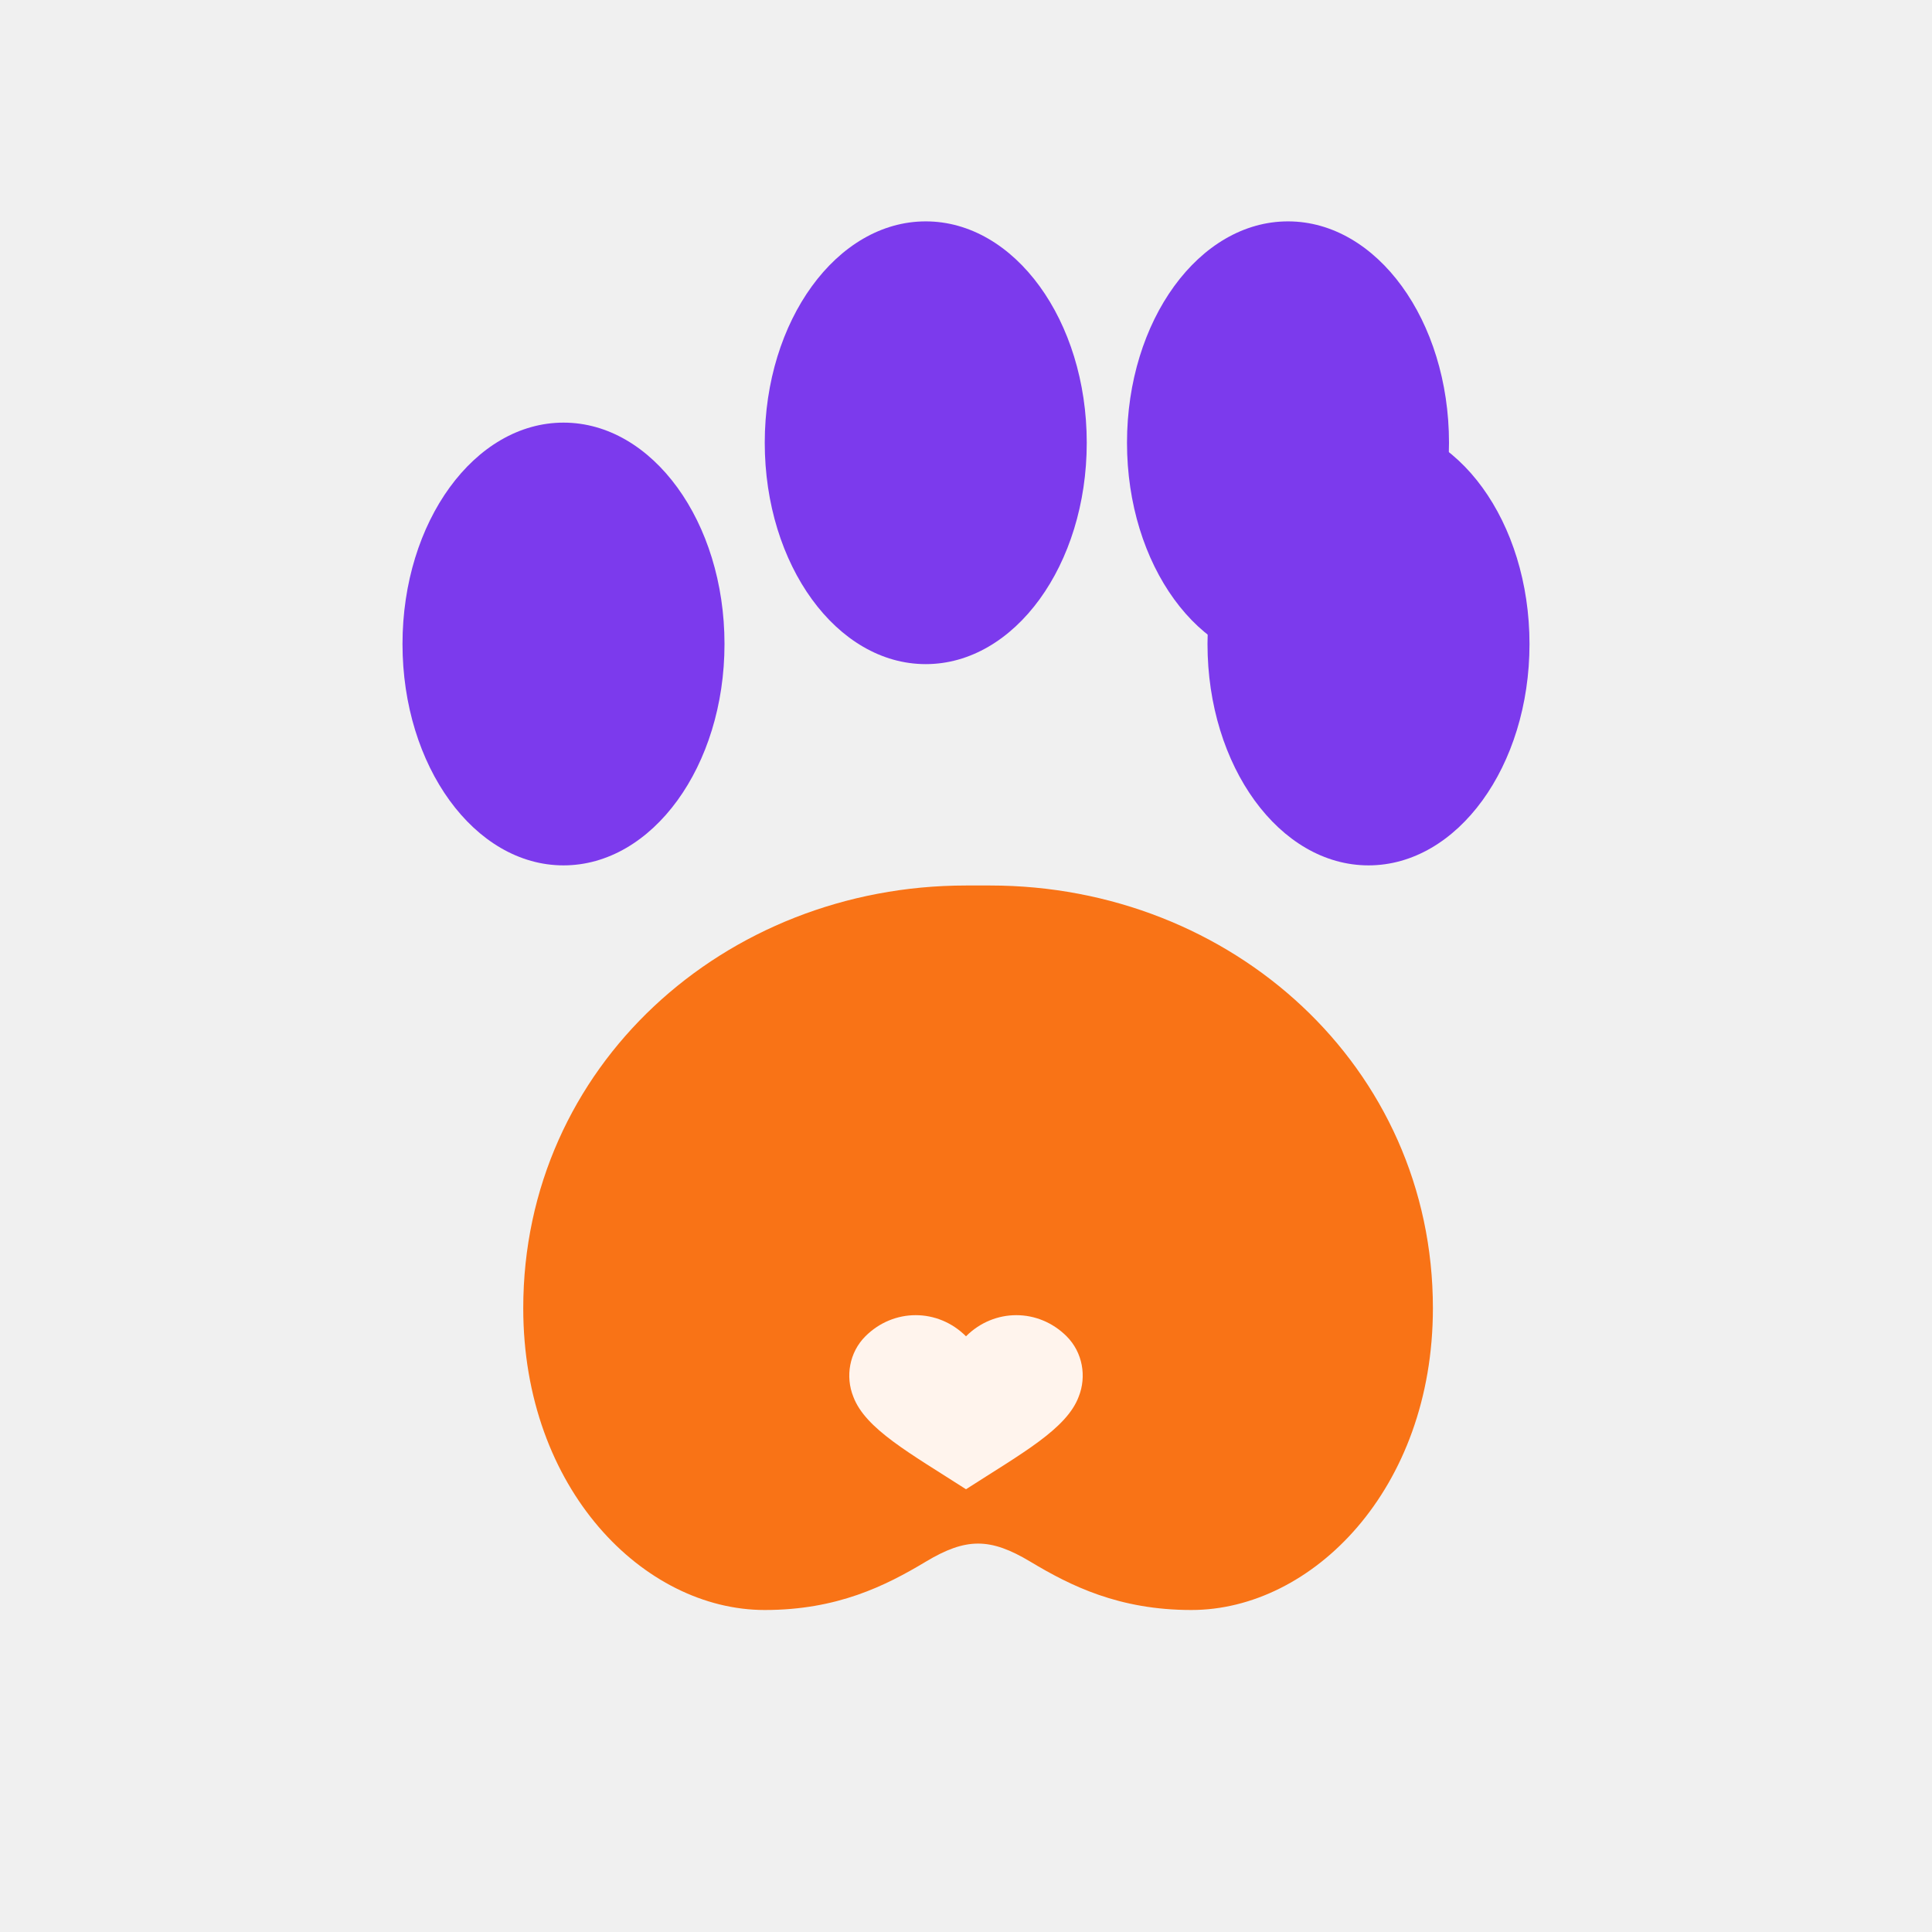
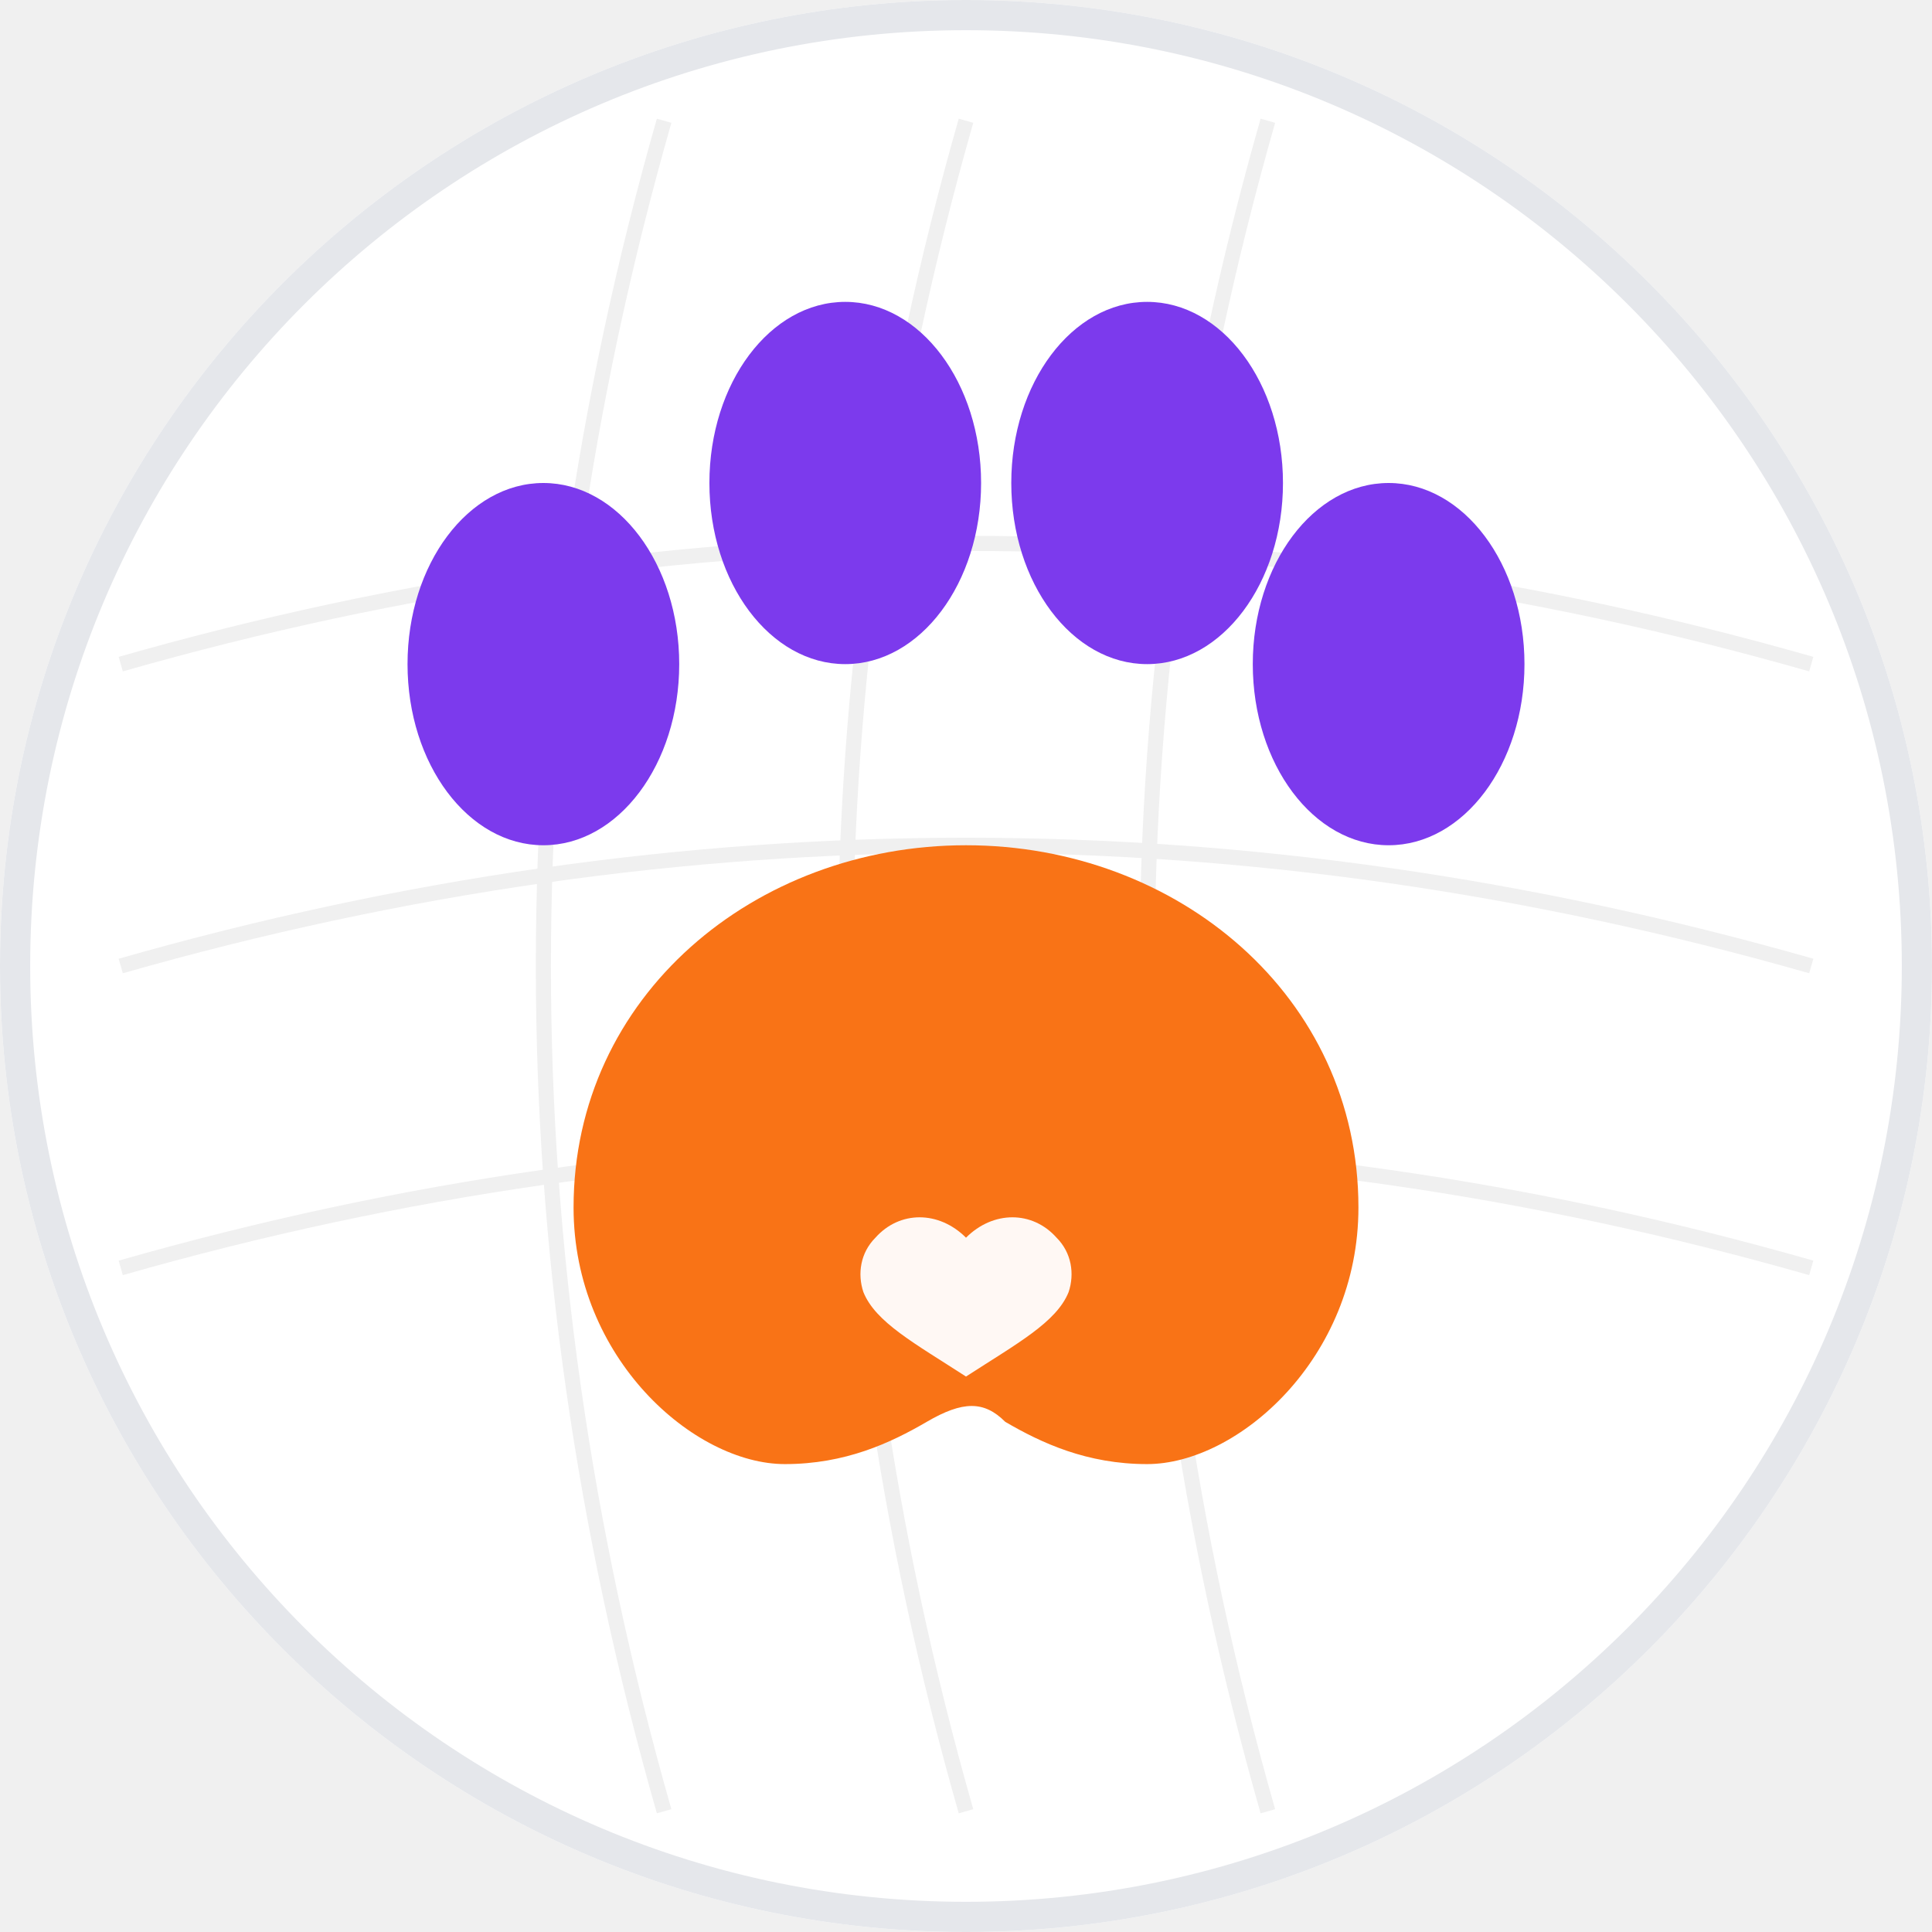
- <svg xmlns="http://www.w3.org/2000/svg" viewBox="0 0 48 48" xml:space="preserve">
-   <ellipse cx="14" cy="16" rx="4" ry="5.5" fill="#7C3AED" />
-   <ellipse cx="23" cy="11" rx="4" ry="5.5" fill="#7C3AED" />
-   <ellipse cx="32" cy="11" rx="4" ry="5.5" fill="#7C3AED" />
-   <ellipse cx="34" cy="16" rx="4" ry="5.5" fill="#7C3AED" />
-   <path d="M24 22c-6 0-11 4.5-11 10.5 0 4.5 3 7.5 6 7.5 1.8 0 3-.6 4-1.2 1-.6 1.6-.6 2.6 0 1 .6 2.2 1.2 4 1.2 3 0 6-3 6-7.5 0-6-5-10.5-11-10.5z" fill="#F97316" />
-   <path d="M24 33.2c-.7-.7-1.8-.7-2.5 0-.4.4-.5 1-.3 1.5.3.8 1.4 1.4 2.8 2.3 1.4-.9 2.5-1.5 2.8-2.3.2-.5.1-1.1-.3-1.5-.7-.7-1.8-.7-2.5 0z" fill="#FFFFFF" fill-opacity="0.92" />
+ <svg xmlns="http://www.w3.org/2000/svg" viewBox="0 0 64 64" xml:space="preserve">
+   <defs>
+     <clipPath id="circle">
+       <circle cx="32" cy="32" r="32" />
+     </clipPath>
+   </defs>
+   <circle cx="32" cy="32" r="32" fill="#FFFFFF" />
+   <g clip-path="url(#circle)" opacity="0.06" stroke="#000000" stroke-width="0.5" fill="none">
+     <path d="M 4 22 Q 32 14 60 22" />
+     <path d="M 4 32 Q 32 24 60 32" />
+     <path d="M 4 42 Q 32 34 60 42" />
+     <path d="M 22 4 Q 14 32 22 60" />
+     <path d="M 32 4 Q 24 32 32 60" />
+     <path d="M 42 4 Q 34 32 42 60" />
+   </g>
+   <ellipse cx="18" cy="22" rx="4.5" ry="6" fill="#7C3AED" />
+   <ellipse cx="28" cy="16" rx="4.5" ry="6" fill="#7C3AED" />
+   <ellipse cx="38" cy="16" rx="4.5" ry="6" fill="#7C3AED" />
+   <ellipse cx="46" cy="22" rx="4.5" ry="6" fill="#7C3AED" />
+   <path d="M32 28c-7 0-13 5-13 12 0 5 4 8.5 7 8.5 2 0 3.5-0.7 4.7-1.4 1.2-0.7 1.9-0.7 2.6 0 1.2 0.7 2.7 1.4 4.7 1.4 3 0 7-3.5 7-8.5 0-7-6-12-13-12z" fill="#F97316" />
+   <path d="M32 41c-0.9-0.9-2.2-0.9-3 0-0.5 0.5-0.6 1.2-0.4 1.8 0.4 1 1.7 1.7 3.4 2.8 1.7-1.1 3-1.8 3.4-2.8 0.2-0.6 0.1-1.3-0.4-1.8-0.8-0.9-2.1-0.9-3 0z" fill="#FFFFFF" fill-opacity="0.95" />
+   <circle cx="32" cy="32" r="31.5" fill="none" stroke="#E5E7EB" stroke-width="1" />
</svg>
